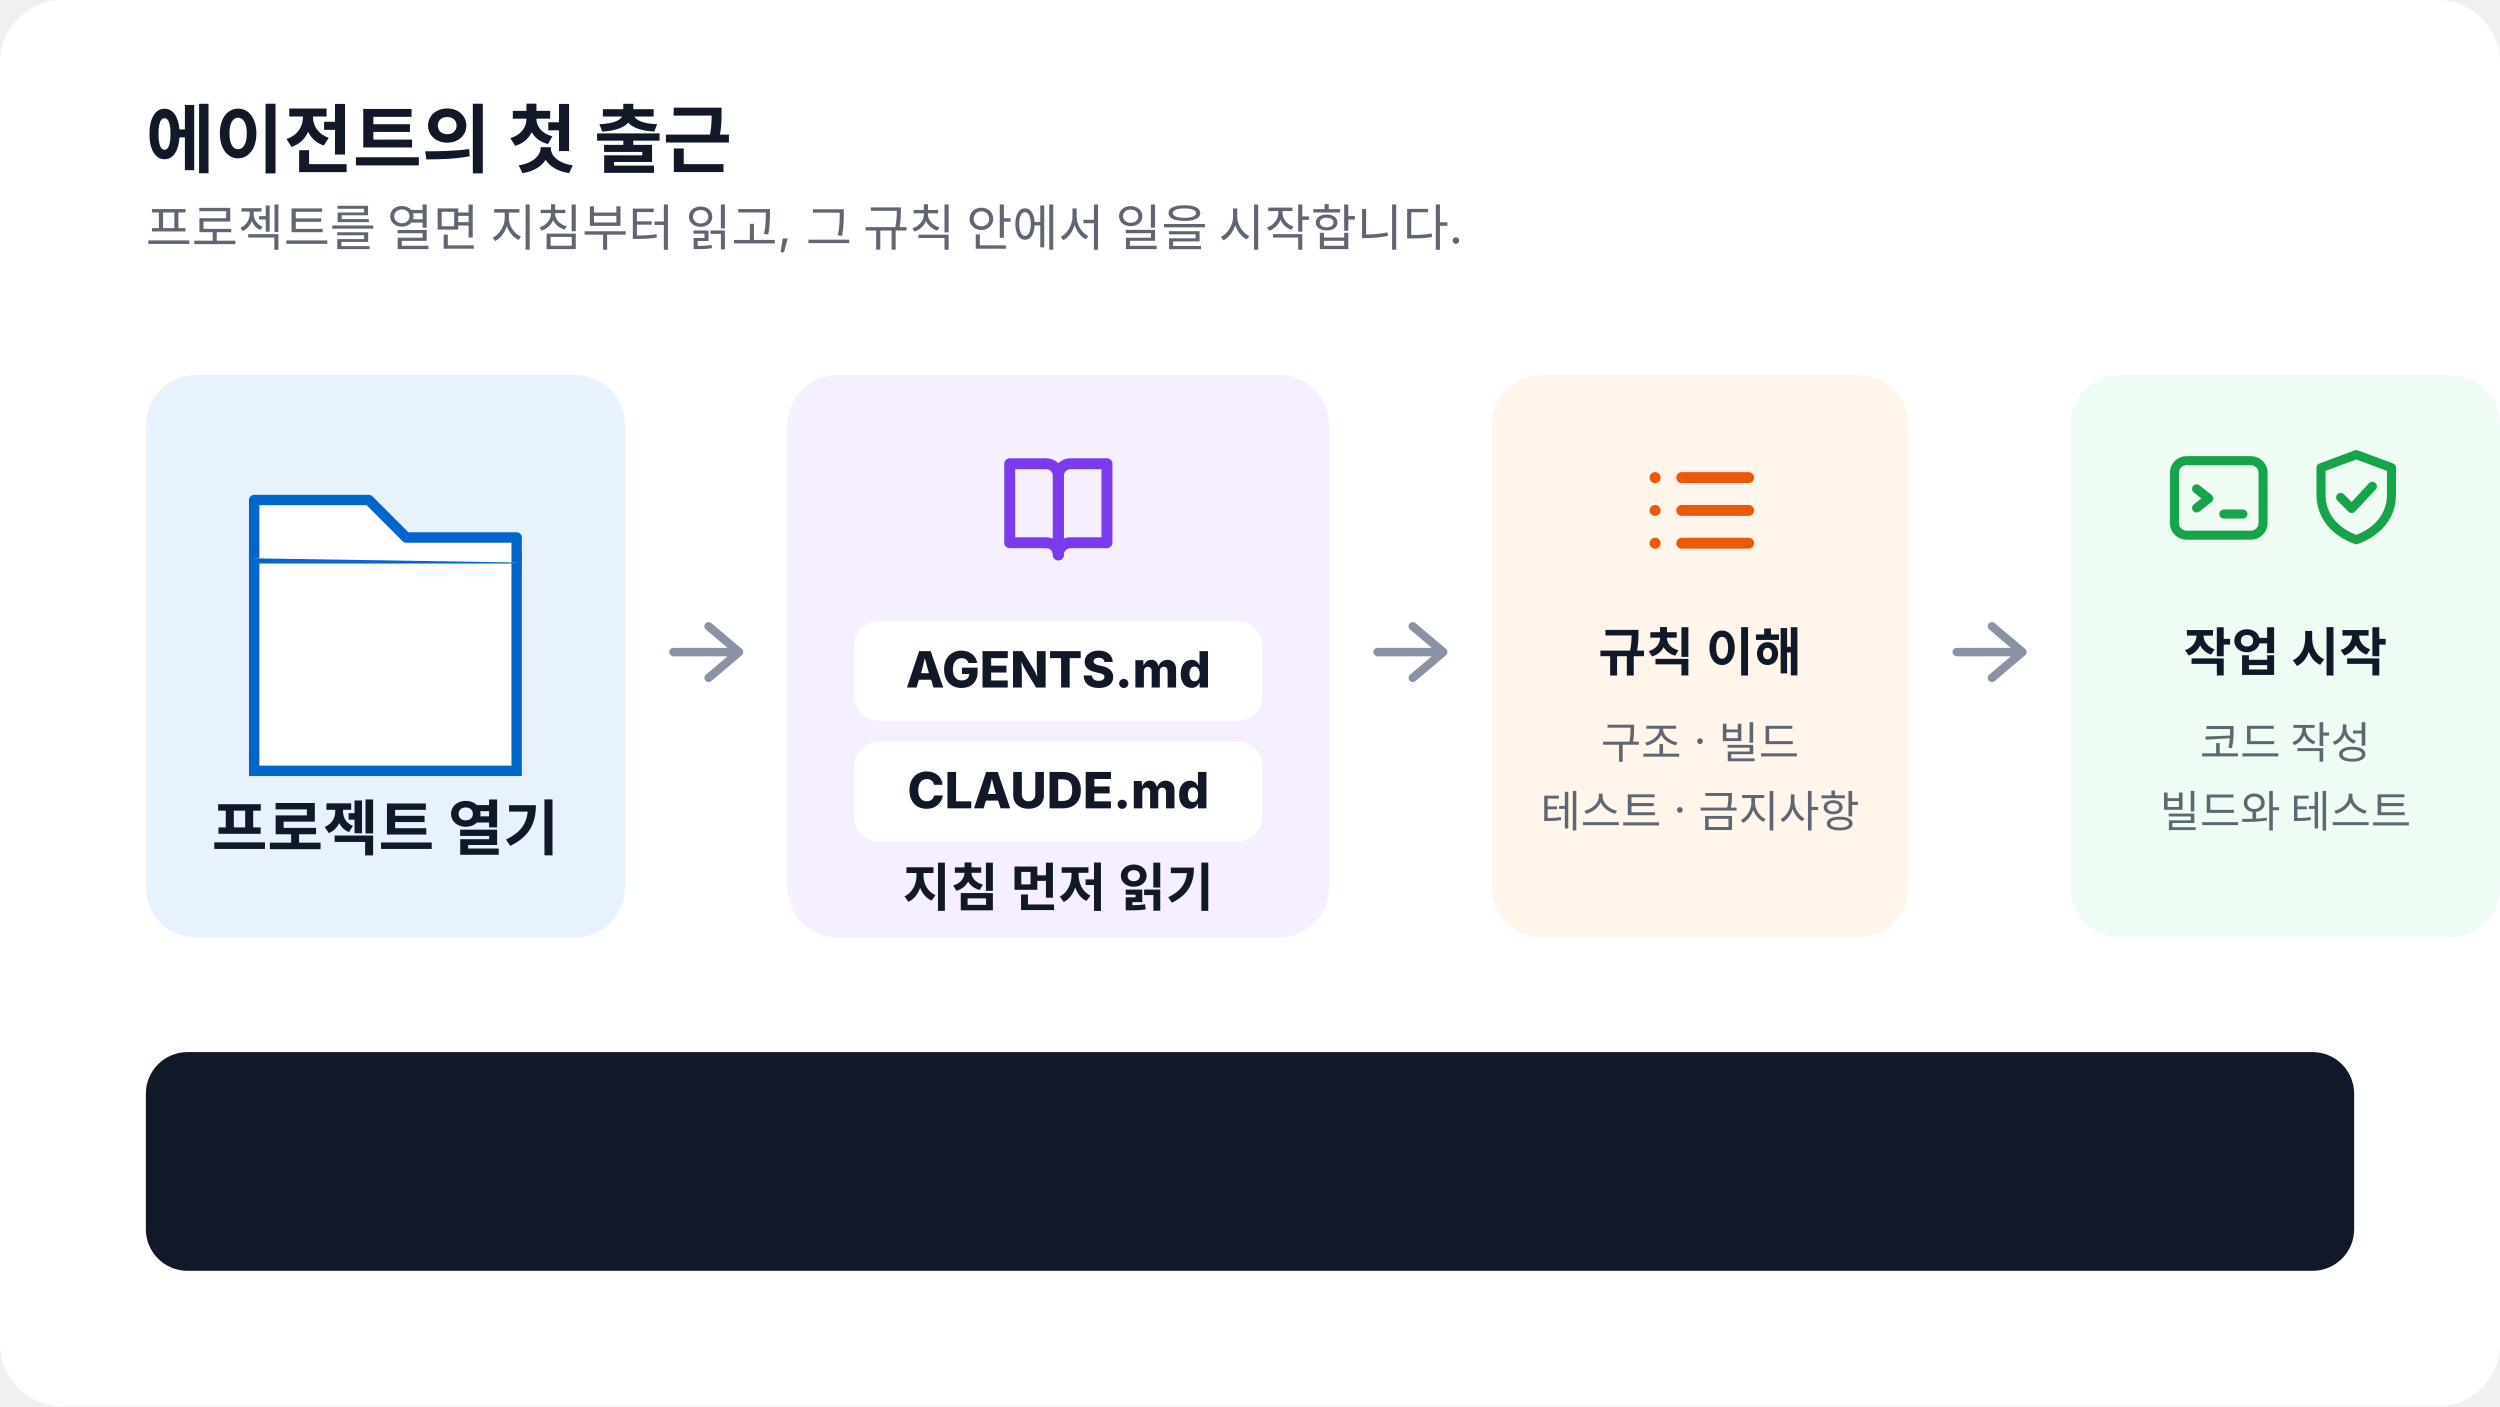
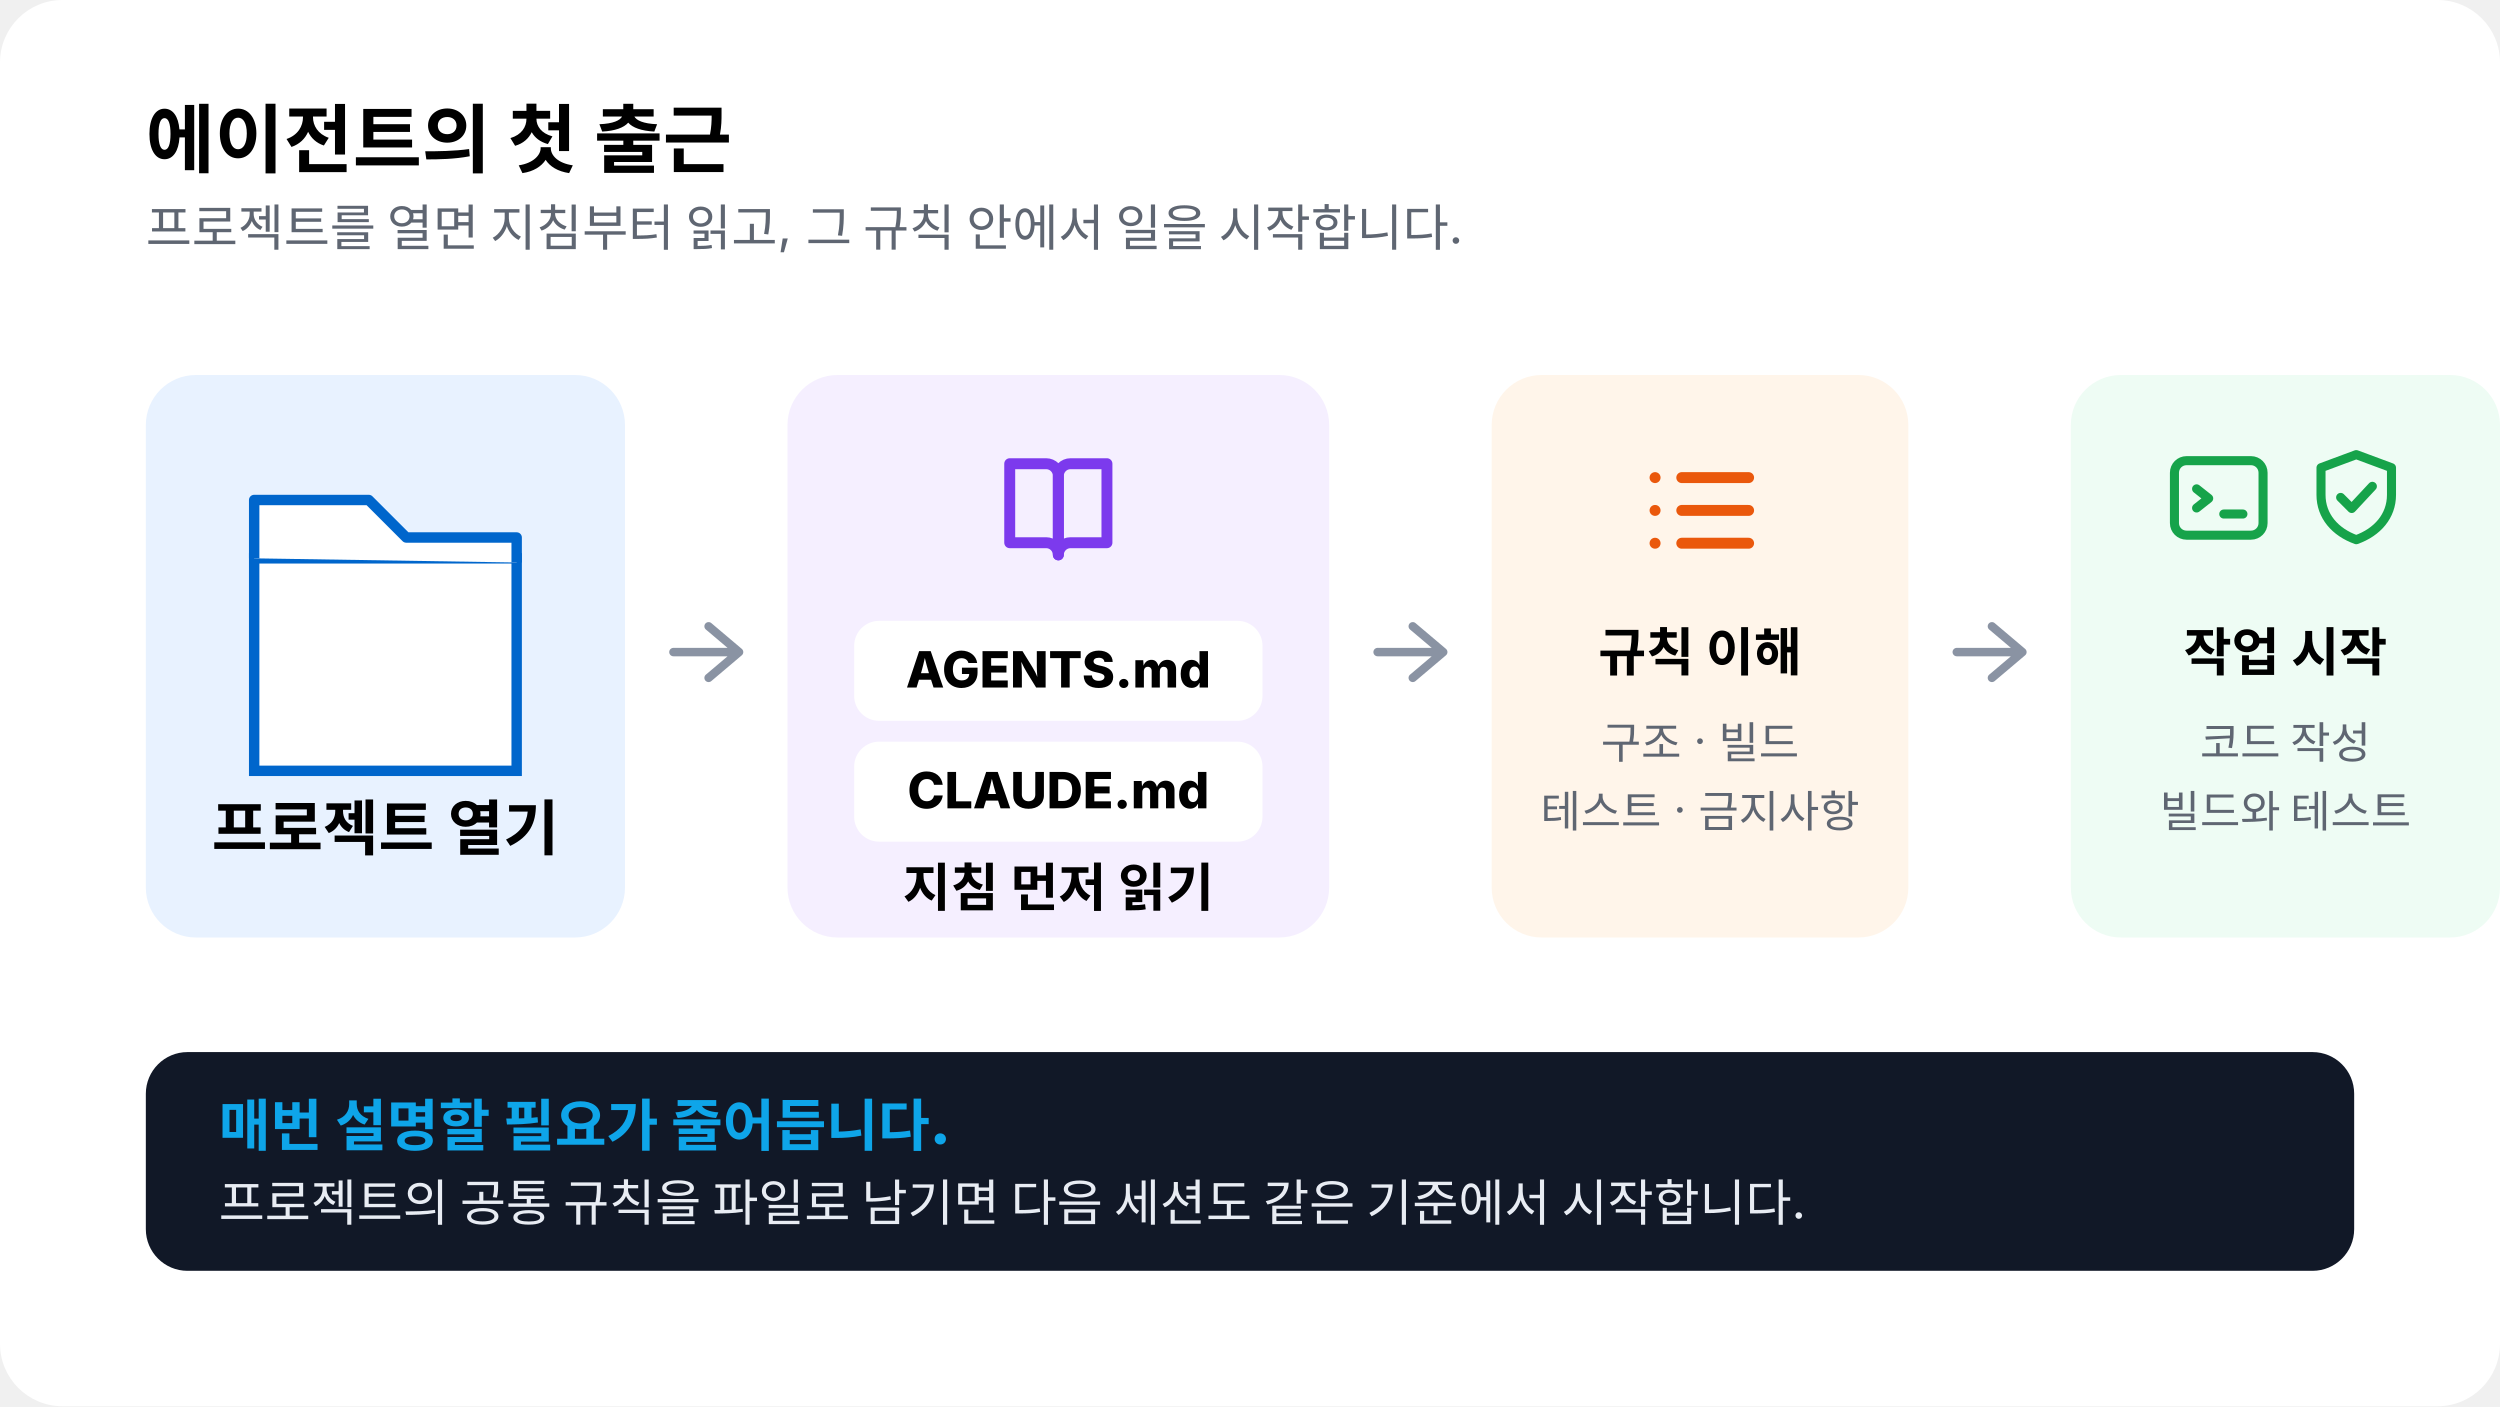
<svg xmlns="http://www.w3.org/2000/svg" viewBox="0 0 1200 675" role="img" aria-labelledby="title desc">
  <defs>
    <symbol id="book" viewBox="0 0 24 24">
      <path d="M12 7c0-1.1-.9-2-2-2H4v13h6c1.1 0 2 .9 2 2V7Z" />
      <path d="M12 7c0-1.1.9-2 2-2h6v13h-6c-1.1 0-2 .9-2 2V7Z" />
    </symbol>
    <symbol id="list" viewBox="0 0 24 24">
      <path d="M9 6.6h11M9 12h11M9 17.4h11" />
      <path d="M4.6 6.6h.01M4.6 12h.01M4.6 17.4h.01" />
    </symbol>
    <symbol id="terminal" viewBox="0 0 24 24">
      <rect x="3.2" y="4.6" width="17.6" height="14.8" rx="2.4" />
      <path d="m7.6 10.2 2.4 1.9-2.4 1.9M13 15.2h3.8" />
    </symbol>
    <symbol id="gate" viewBox="0 0 24 24">
      <path d="M12 3.4 19 6v5.4c0 4.2-2.8 7.4-7 8.9-4.2-1.5-7-4.7-7-8.9V6l7-2.6Z" />
      <path d="m8.9 11.9 2.2 2.2 4.1-4.4" />
    </symbol>
    <symbol id="arrow" viewBox="0 0 24 24">
      <path d="M5 12h13M12.5 6.5 19 12l-6.5 5.5" />
    </symbol>
-     <style>text{font-family:-apple-system,BlinkMacSystemFont,"Pretendard","Noto Sans KR",sans-serif;fill:#111827}.title{font-size:36px;font-weight:850}.muted{fill:#5f6672}.icon{fill:none;stroke:currentColor;stroke-width:1.8;stroke-linecap:round;stroke-linejoin:round}</style>
+     <style>text{font-family:-apple-system,BlinkMacSystemFont,"Pretendard","Noto Sans KR",sans-serif}.title{font-size:36px;font-weight:850}.muted{fill:#5f6672}.icon{fill:none;stroke:currentColor;stroke-width:1.8;stroke-linecap:round;stroke-linejoin:round}</style>
  </defs>
  <rect width="1200" height="675" rx="30" fill="#fff" />
  <text x="70" y="80" class="title">에이전트의 첫 출근</text>
  <text x="70" y="118" class="muted" font-size="24">프로젝트를 열면 지침부터 읽고, 그 규칙 안에서 일을 시작합니다.</text>
  <g transform="translate(70 180)">
    <g>
      <rect width="230" height="270" rx="24" fill="#e8f2ff" />
      <path d="M52 88h126v102H52z" fill="#fff" stroke="#0066cc" stroke-width="5" />
      <path d="M52 88v-28h55l18 18h53v12" fill="#fff" stroke="#0066cc" stroke-width="5" stroke-linejoin="round" />
      <text x="115" y="228" text-anchor="middle" font-size="29" font-weight="800">프로젝트 열기</text>
    </g>
    <use href="#arrow" x="242" y="106" width="54" height="54" class="icon" color="#8a93a3" />
    <g transform="translate(308)">
      <rect width="260" height="270" rx="24" fill="#f5efff" />
      <use href="#book" x="95" y="28" width="70" height="70" class="icon" color="#7c3aed" />
      <rect x="32" y="118" width="196" height="48" rx="12" fill="#fff" />
      <text x="130" y="150" text-anchor="middle" font-family="monospace" font-size="24" font-weight="800">AGENTS.md</text>
      <rect x="32" y="176" width="196" height="48" rx="12" fill="#fff" />
      <text x="130" y="208" text-anchor="middle" font-family="monospace" font-size="24" font-weight="800">CLAUDE.md</text>
      <text x="130" y="255" text-anchor="middle" font-size="25" font-weight="800">지침 먼저 읽기</text>
    </g>
    <use href="#arrow" x="580" y="106" width="54" height="54" class="icon" color="#8a93a3" />
    <g transform="translate(646)">
      <rect width="200" height="270" rx="24" fill="#fff5ea" />
      <use href="#list" x="65" y="30" width="70" height="70" class="icon" color="#ea580c" />
      <text x="100" y="142" text-anchor="middle" font-size="25" font-weight="800">규칙 이해</text>
      <text x="100" y="184" text-anchor="middle" class="muted" font-size="21">구조 · 빌드</text>
      <text x="100" y="217" text-anchor="middle" class="muted" font-size="21">테스트 · 금지사항</text>
    </g>
    <use href="#arrow" x="858" y="106" width="54" height="54" class="icon" color="#8a93a3" />
    <g transform="translate(924)">
      <rect width="206" height="270" rx="24" fill="#eefcf4" />
      <use href="#terminal" x="42" y="30" width="58" height="58" class="icon" color="#16a34a" />
      <use href="#gate" x="108" y="30" width="58" height="58" class="icon" color="#16a34a" />
      <text x="103" y="142" text-anchor="middle" font-size="25" font-weight="800">작업 시작</text>
      <text x="103" y="184" text-anchor="middle" class="muted" font-size="21">코드 작성</text>
      <text x="103" y="217" text-anchor="middle" class="muted" font-size="21">빌드와 테스트</text>
    </g>
  </g>
  <rect x="70" y="505" width="1060" height="105" rx="20" fill="#111827" />
  <text x="105" y="550" fill="#0ea5e9" font-size="27" font-weight="850">매번 설명할 필요가 줄어듭니다.</text>
  <text x="105" y="586" fill="#e8ecf3" font-size="24">프로젝트의 공통 규칙을 파일로 남기면 다음 세션도 같은 기준에서 시작합니다.</text>
</svg>
